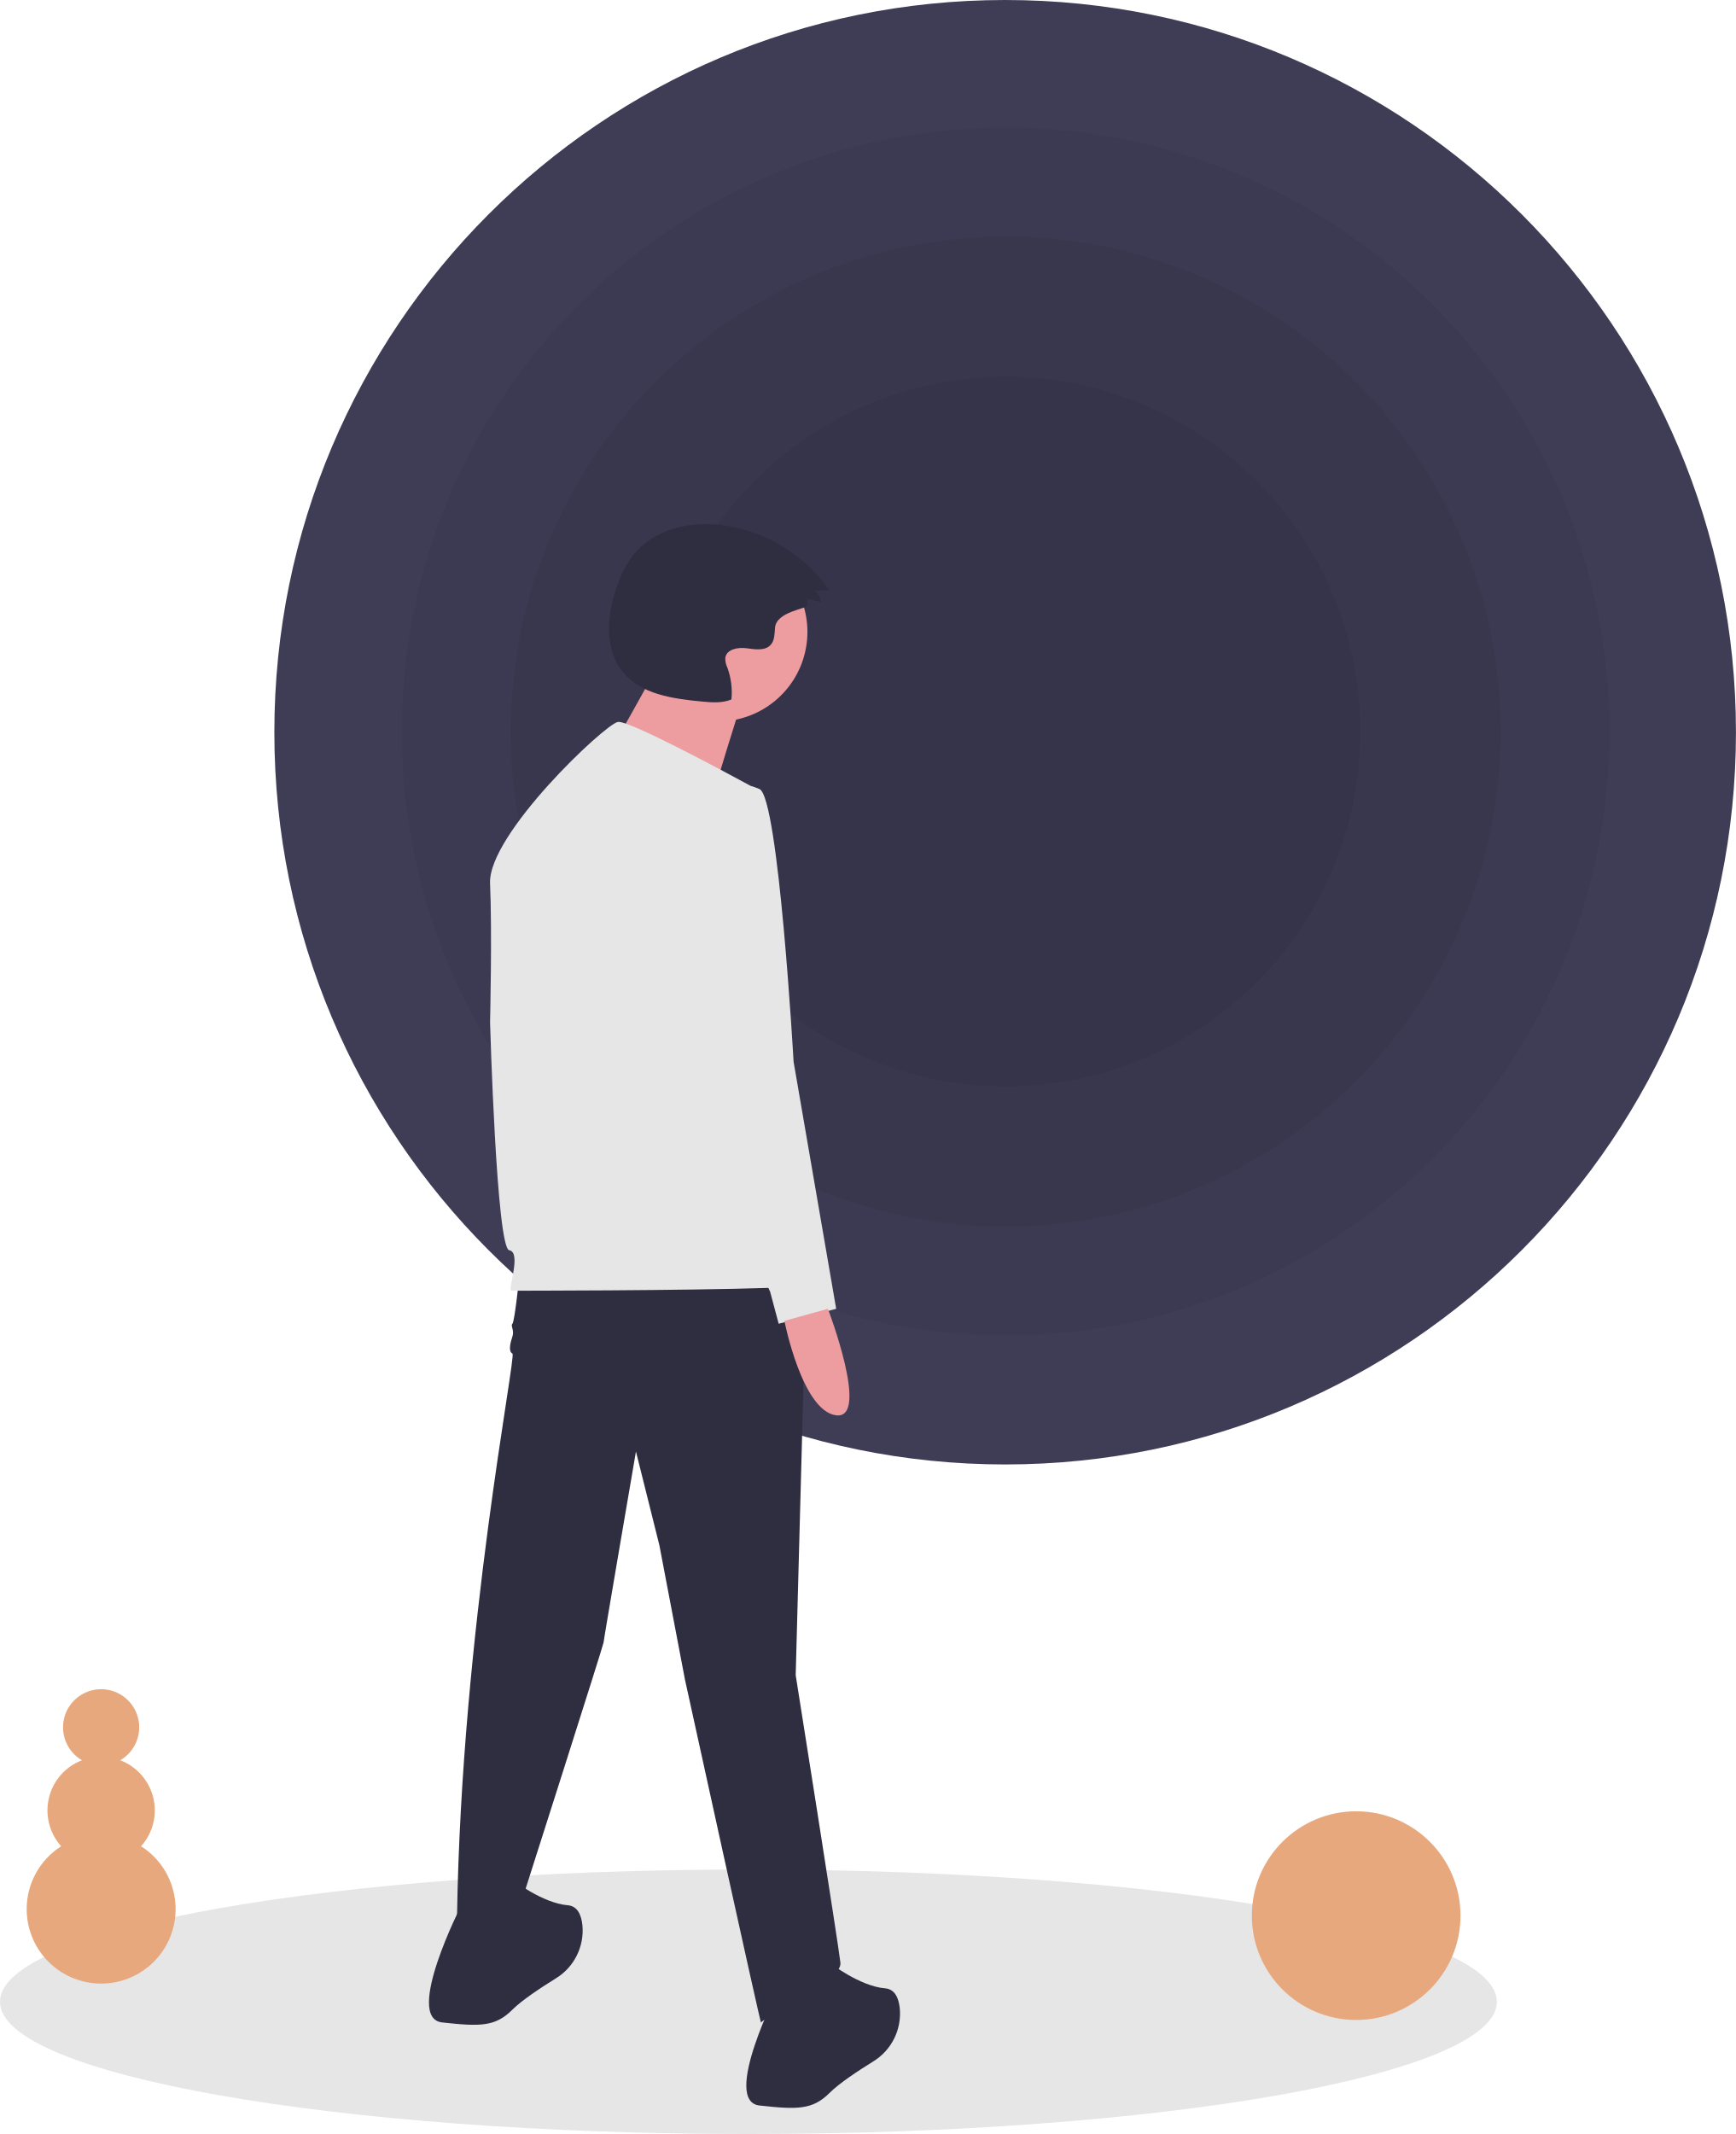
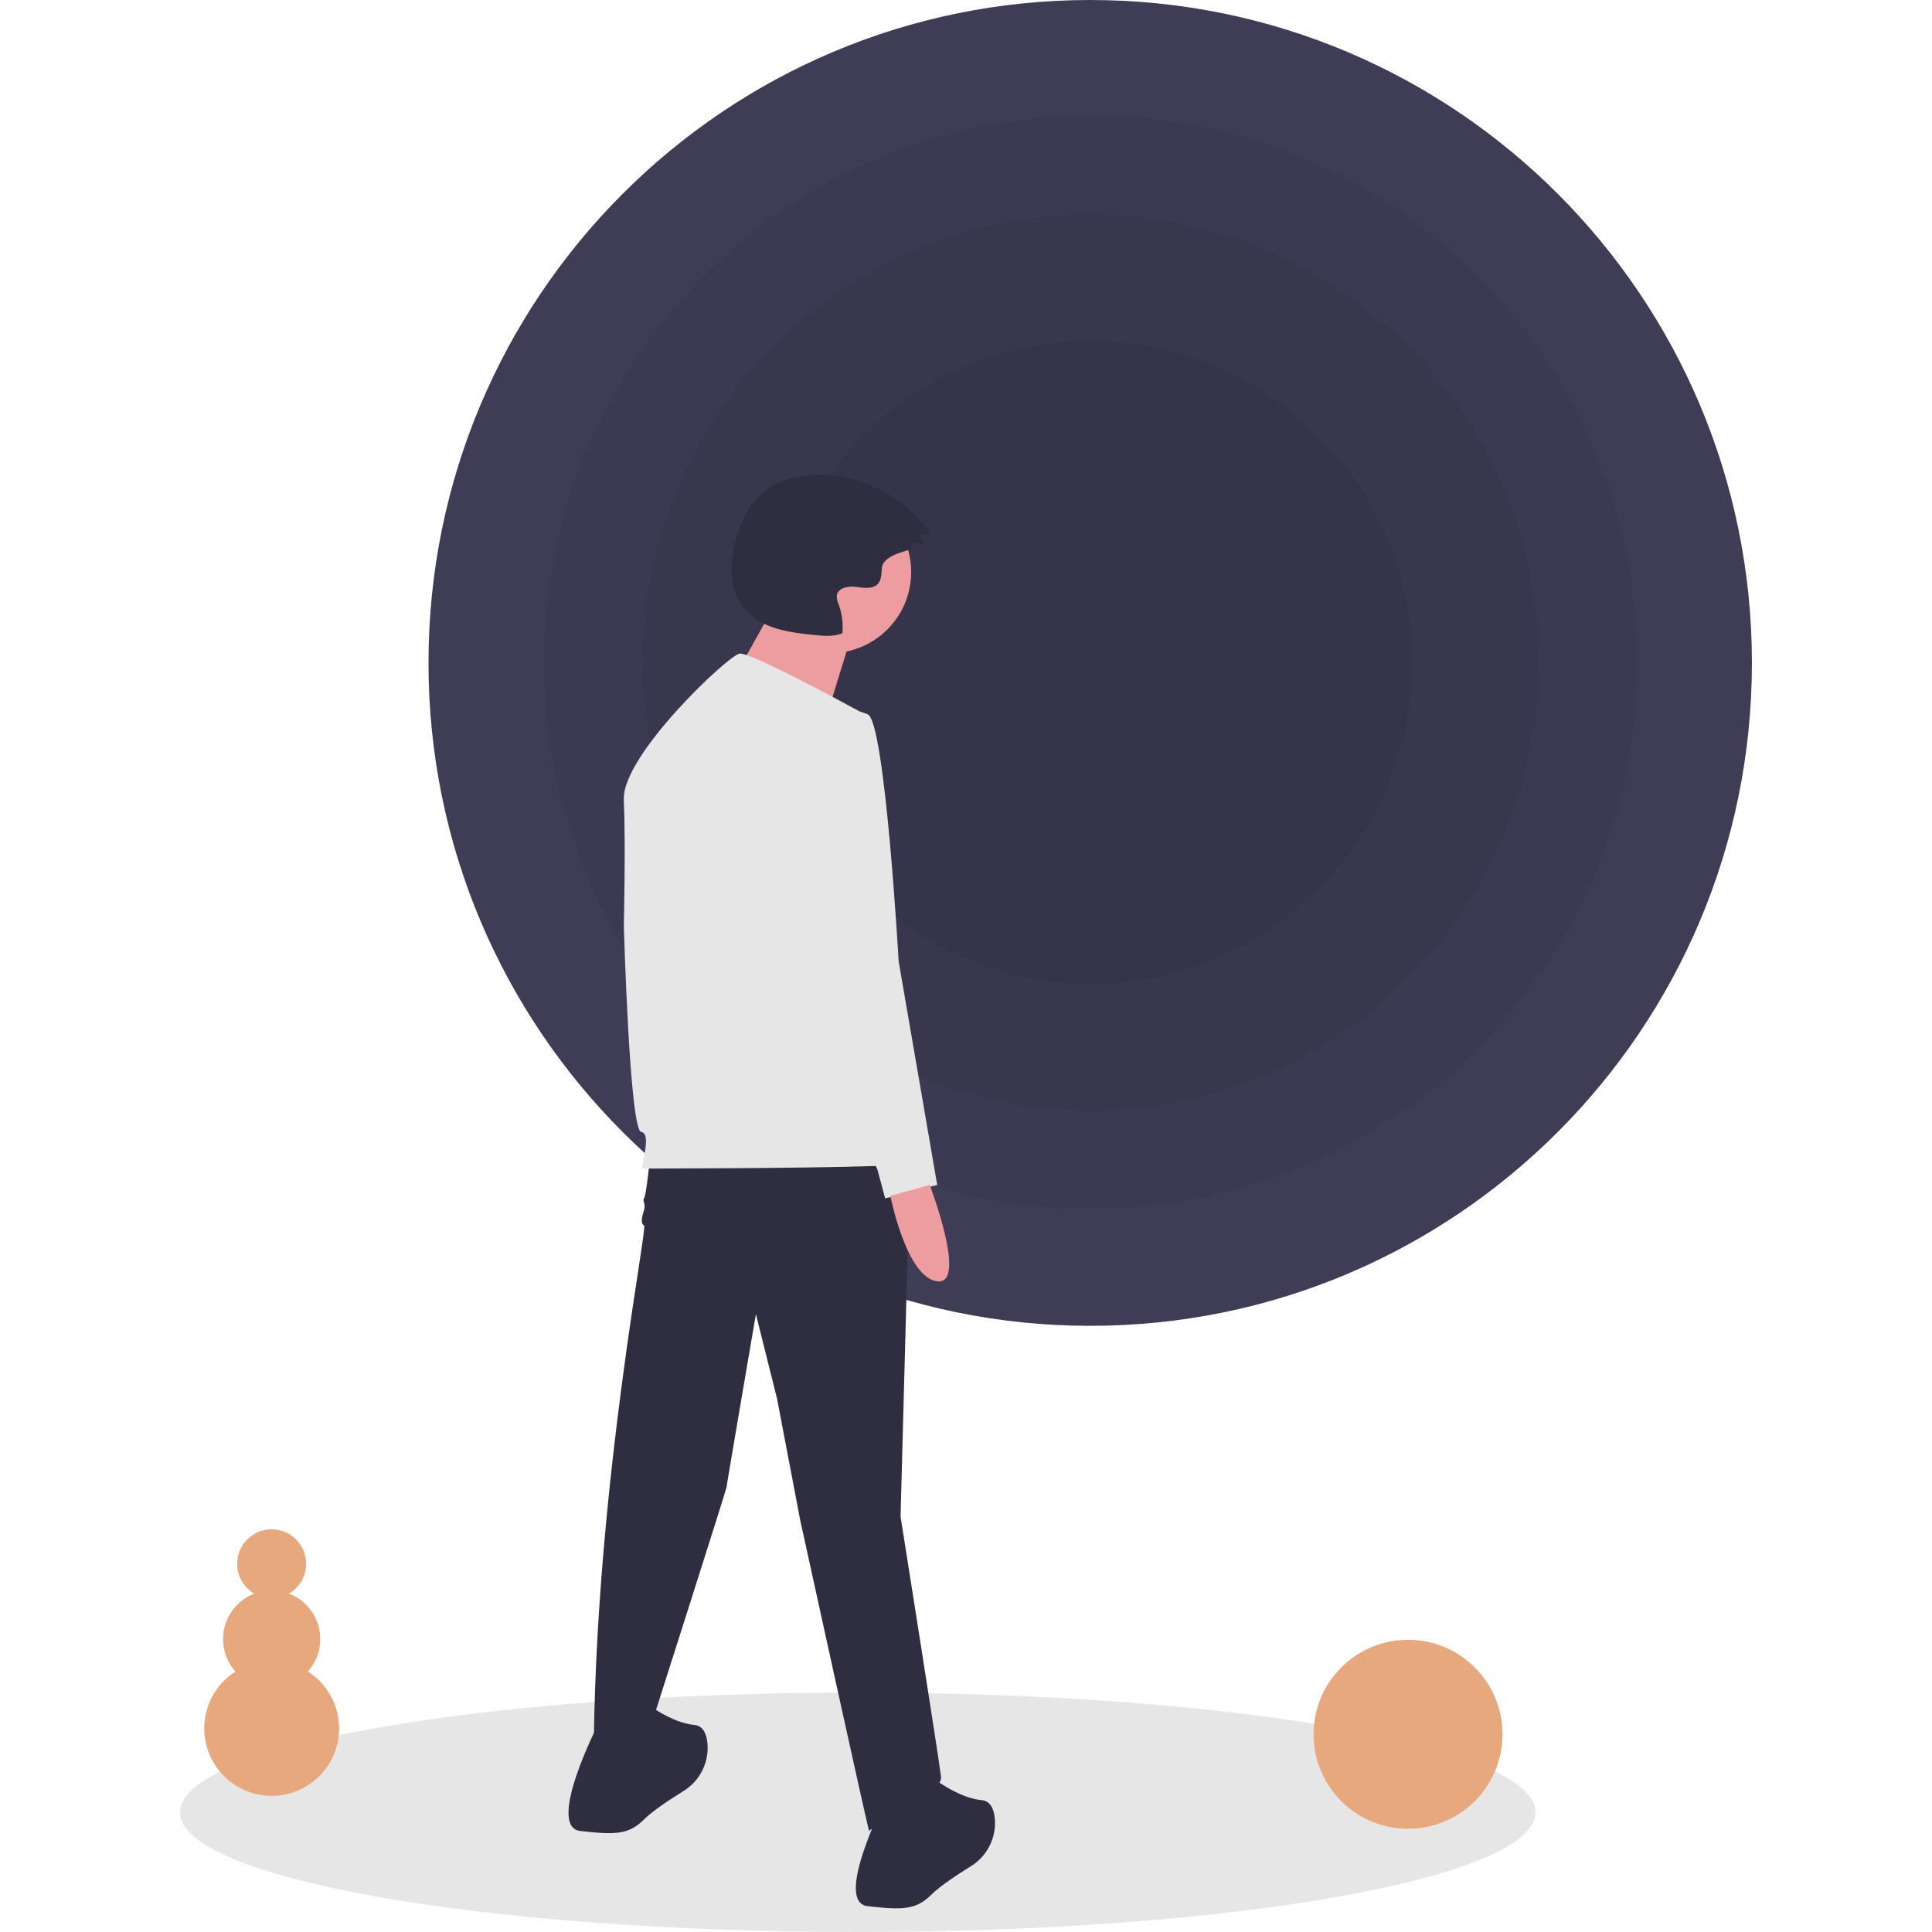
- <svg xmlns="http://www.w3.org/2000/svg" width="650.864" height="800" viewBox="0 0 650.864 800">
-   <g transform="translate(-414.25 -77.75)">
-     <ellipse cx="280.614" cy="49.574" rx="280.614" ry="49.574" transform="translate(414.25 778.603)" fill="#e6e6e6" />
-     <g transform="translate(517.168 77.75)">
-       <ellipse cx="274" cy="274.5" rx="274" ry="274.5" transform="translate(-0.055)" fill="#3f3d56" />
-       <circle cx="226.399" cy="226.399" r="226.399" transform="translate(47.715 47.848)" opacity="0.05" />
-       <circle cx="185.554" cy="185.554" r="185.554" transform="translate(88.56 88.693)" opacity="0.05" />
-       <circle cx="133.039" cy="133.039" r="133.039" transform="translate(141.075 141.208)" opacity="0.05" />
+ <svg xmlns="http://www.w3.org/2000/svg" width="800" height="800" viewBox="0 0 800 800">
+   <g transform="translate(74.568 0.000) scale(1)">
+     <g transform="translate(-414.25 -77.75)">
+       <ellipse cx="280.614" cy="49.574" rx="280.614" ry="49.574" transform="translate(414.25 778.603)" fill="#e6e6e6" />
+       <g transform="translate(517.168 77.75)">
+         <ellipse cx="274" cy="274.5" rx="274" ry="274.5" transform="translate(-0.055)" fill="#3f3d56" />
+         <circle cx="226.399" cy="226.399" r="226.399" transform="translate(47.715 47.848)" opacity="0.05" />
+         <circle cx="185.554" cy="185.554" r="185.554" transform="translate(88.56 88.693)" opacity="0.05" />
+         <circle cx="133.039" cy="133.039" r="133.039" transform="translate(141.075 141.208)" opacity="0.05" />
+       </g>
+       <g transform="translate(575.081 274.212)">
+         <path d="M412.8,515.588s-1.6,15.173-2.4,15.971.8,2.4,0,4.791-1.6,5.59,0,6.389-19.081,103.468-20.763,210.821c0,0,24.756,1.6,24.756-7.187,0,0,30.175-94.48,30.175-95.279s12.149-71.622,12.149-71.622L465.5,614.61l9.583,50.31S503.624,795.2,503.624,793.6s30.558-15.288,29.759-22.475-16.77-107.806-16.77-107.806l3.993-149.332Z" transform="translate(-379.11 -231.78)" fill="#2f2e41" />
+         <path d="M390.192,772.026S368.63,814.35,383,815.947s19.964,1.6,26.353-4.791c3.493-3.493,10.565-8.179,16.26-11.709a21.027,21.027,0,0,0,9.977-19.995c-.421-3.907-1.881-7.126-5.475-7.426-9.583-.8-20.763-9.583-20.763-9.583Z" transform="translate(-378.063 -254.238)" fill="#2f2e41" />
+         <path d="M521,806.265s-21.561,42.324-7.187,43.921,19.964,1.6,26.353-4.791c3.493-3.493,10.565-8.179,16.26-11.709a21.027,21.027,0,0,0,9.977-19.995c-.421-3.907-1.881-7.126-5.475-7.426-9.583-.8-20.763-9.583-20.763-9.583Z" transform="translate(-389.888 -257.333)" fill="#2f2e41" />
+         <path d="M.059,88.719c1.349,0,13.623-21.85,20.778-34.8a33.567,33.567,0,1,1,33.531,12.52C50.042,80.017,43.221,103.1,43.221,103.1S-1.858,88.719.059,88.719Z" transform="translate(60.791 6.859)" fill="#ed9da0" />
+         <path d="M105.023,213.635l-.666-1.458C73.472,213.234,9.213,213.234,8,213.234c-1.6,0,3.994-14.372-.8-15.172S.011,112.616.011,112.616s.8-33.737,0-52.1S43.133.817,47.925.018C52-.661,87.214,18.273,97.7,23.974a30.846,30.846,0,0,1,3.332,1.2c7.186,3.2,12.778,102.217,12.778,102.217l15.97,92.636-21.562,5.588Z" transform="translate(22.899 74.167)" fill="#e6e6e6" />
+         <path d="M540.884,527.16s15.876,41.525,3.1,39.928-19.408-35.4-19.408-35.4Z" transform="translate(-391.307 -232.971)" fill="#ed9da0" />
+         <path d="M526.518,234.28l.111-2.565,5.1,1.27a5.7,5.7,0,0,0-2.286-4.2l5.436-.3a58.649,58.649,0,0,0-39.226-24.242c-11.757-1.7-24.849.762-32.911,9.488-3.911,4.232-6.368,9.615-8.116,15.106-3.219,10.113-3.875,22.169,2.838,30.389,6.823,8.355,18.74,9.991,29.477,11.025,3.778.364,7.737.7,11.238-.763a27.034,27.034,0,0,0-1.5-11.858,7.9,7.9,0,0,1-.8-3.777c.477-3.194,4.738-4,7.939-3.567s7.049,1.092,9.152-1.359c1.449-1.688,1.363-4.147,1.555-6.363C515.045,236.526,526.464,235.545,526.518,234.28Z" transform="translate(-384.772 -203.735)" fill="#2f2e41" />
+       </g>
+       <circle cx="39.113" cy="39.113" r="39.113" transform="translate(883.608 756.772)" fill="#e6a87c" />
+       <path d="M0,82.437A27.891,27.891,0,0,1,12.935,58.879a20.127,20.127,0,0,1,7.8-32.246,14.281,14.281,0,1,1,14.345,0,20.127,20.127,0,0,1,7.8,32.246A27.914,27.914,0,1,1,0,82.437Z" transform="translate(424.257 711.005)" fill="#e6a87c" />
    </g>
-     <g transform="translate(575.081 274.212)">
-       <path d="M412.8,515.588s-1.6,15.173-2.4,15.971.8,2.4,0,4.791-1.6,5.59,0,6.389-19.081,103.468-20.763,210.821c0,0,24.756,1.6,24.756-7.187,0,0,30.175-94.48,30.175-95.279s12.149-71.622,12.149-71.622L465.5,614.61l9.583,50.31S503.624,795.2,503.624,793.6s30.558-15.288,29.759-22.475-16.77-107.806-16.77-107.806l3.993-149.332Z" transform="translate(-379.11 -231.78)" fill="#2f2e41" />
-       <path d="M390.192,772.026S368.63,814.35,383,815.947s19.964,1.6,26.353-4.791c3.493-3.493,10.565-8.179,16.26-11.709a21.027,21.027,0,0,0,9.977-19.995c-.421-3.907-1.881-7.126-5.475-7.426-9.583-.8-20.763-9.583-20.763-9.583Z" transform="translate(-378.063 -254.238)" fill="#2f2e41" />
-       <path d="M521,806.265s-21.561,42.324-7.187,43.921,19.964,1.6,26.353-4.791c3.493-3.493,10.565-8.179,16.26-11.709a21.027,21.027,0,0,0,9.977-19.995c-.421-3.907-1.881-7.126-5.475-7.426-9.583-.8-20.763-9.583-20.763-9.583Z" transform="translate(-389.888 -257.333)" fill="#2f2e41" />
-       <path d="M.059,88.719c1.349,0,13.623-21.85,20.778-34.8a33.567,33.567,0,1,1,33.531,12.52C50.042,80.017,43.221,103.1,43.221,103.1S-1.858,88.719.059,88.719Z" transform="translate(60.791 6.859)" fill="#ed9da0" />
-       <path d="M105.023,213.635l-.666-1.458C73.472,213.234,9.213,213.234,8,213.234c-1.6,0,3.994-14.372-.8-15.172S.011,112.616.011,112.616s.8-33.737,0-52.1S43.133.817,47.925.018C52-.661,87.214,18.273,97.7,23.974a30.846,30.846,0,0,1,3.332,1.2c7.186,3.2,12.778,102.217,12.778,102.217l15.97,92.636-21.562,5.588Z" transform="translate(22.899 74.167)" fill="#e6e6e6" />
-       <path d="M540.884,527.16s15.876,41.525,3.1,39.928-19.408-35.4-19.408-35.4Z" transform="translate(-391.307 -232.971)" fill="#ed9da0" />
-       <path d="M526.518,234.28l.111-2.565,5.1,1.27a5.7,5.7,0,0,0-2.286-4.2l5.436-.3a58.649,58.649,0,0,0-39.226-24.242c-11.757-1.7-24.849.762-32.911,9.488-3.911,4.232-6.368,9.615-8.116,15.106-3.219,10.113-3.875,22.169,2.838,30.389,6.823,8.355,18.74,9.991,29.477,11.025,3.778.364,7.737.7,11.238-.763a27.034,27.034,0,0,0-1.5-11.858,7.9,7.9,0,0,1-.8-3.777c.477-3.194,4.738-4,7.939-3.567s7.049,1.092,9.152-1.359c1.449-1.688,1.363-4.147,1.555-6.363C515.045,236.526,526.464,235.545,526.518,234.28Z" transform="translate(-384.772 -203.735)" fill="#2f2e41" />
-     </g>
-     <circle cx="39.113" cy="39.113" r="39.113" transform="translate(883.608 756.772)" fill="#e6a87c" />
-     <path d="M0,82.437A27.891,27.891,0,0,1,12.935,58.879a20.127,20.127,0,0,1,7.8-32.246,14.281,14.281,0,1,1,14.345,0,20.127,20.127,0,0,1,7.8,32.246A27.914,27.914,0,1,1,0,82.437Z" transform="translate(424.257 711.005)" fill="#e6a87c" />
  </g>
</svg>
